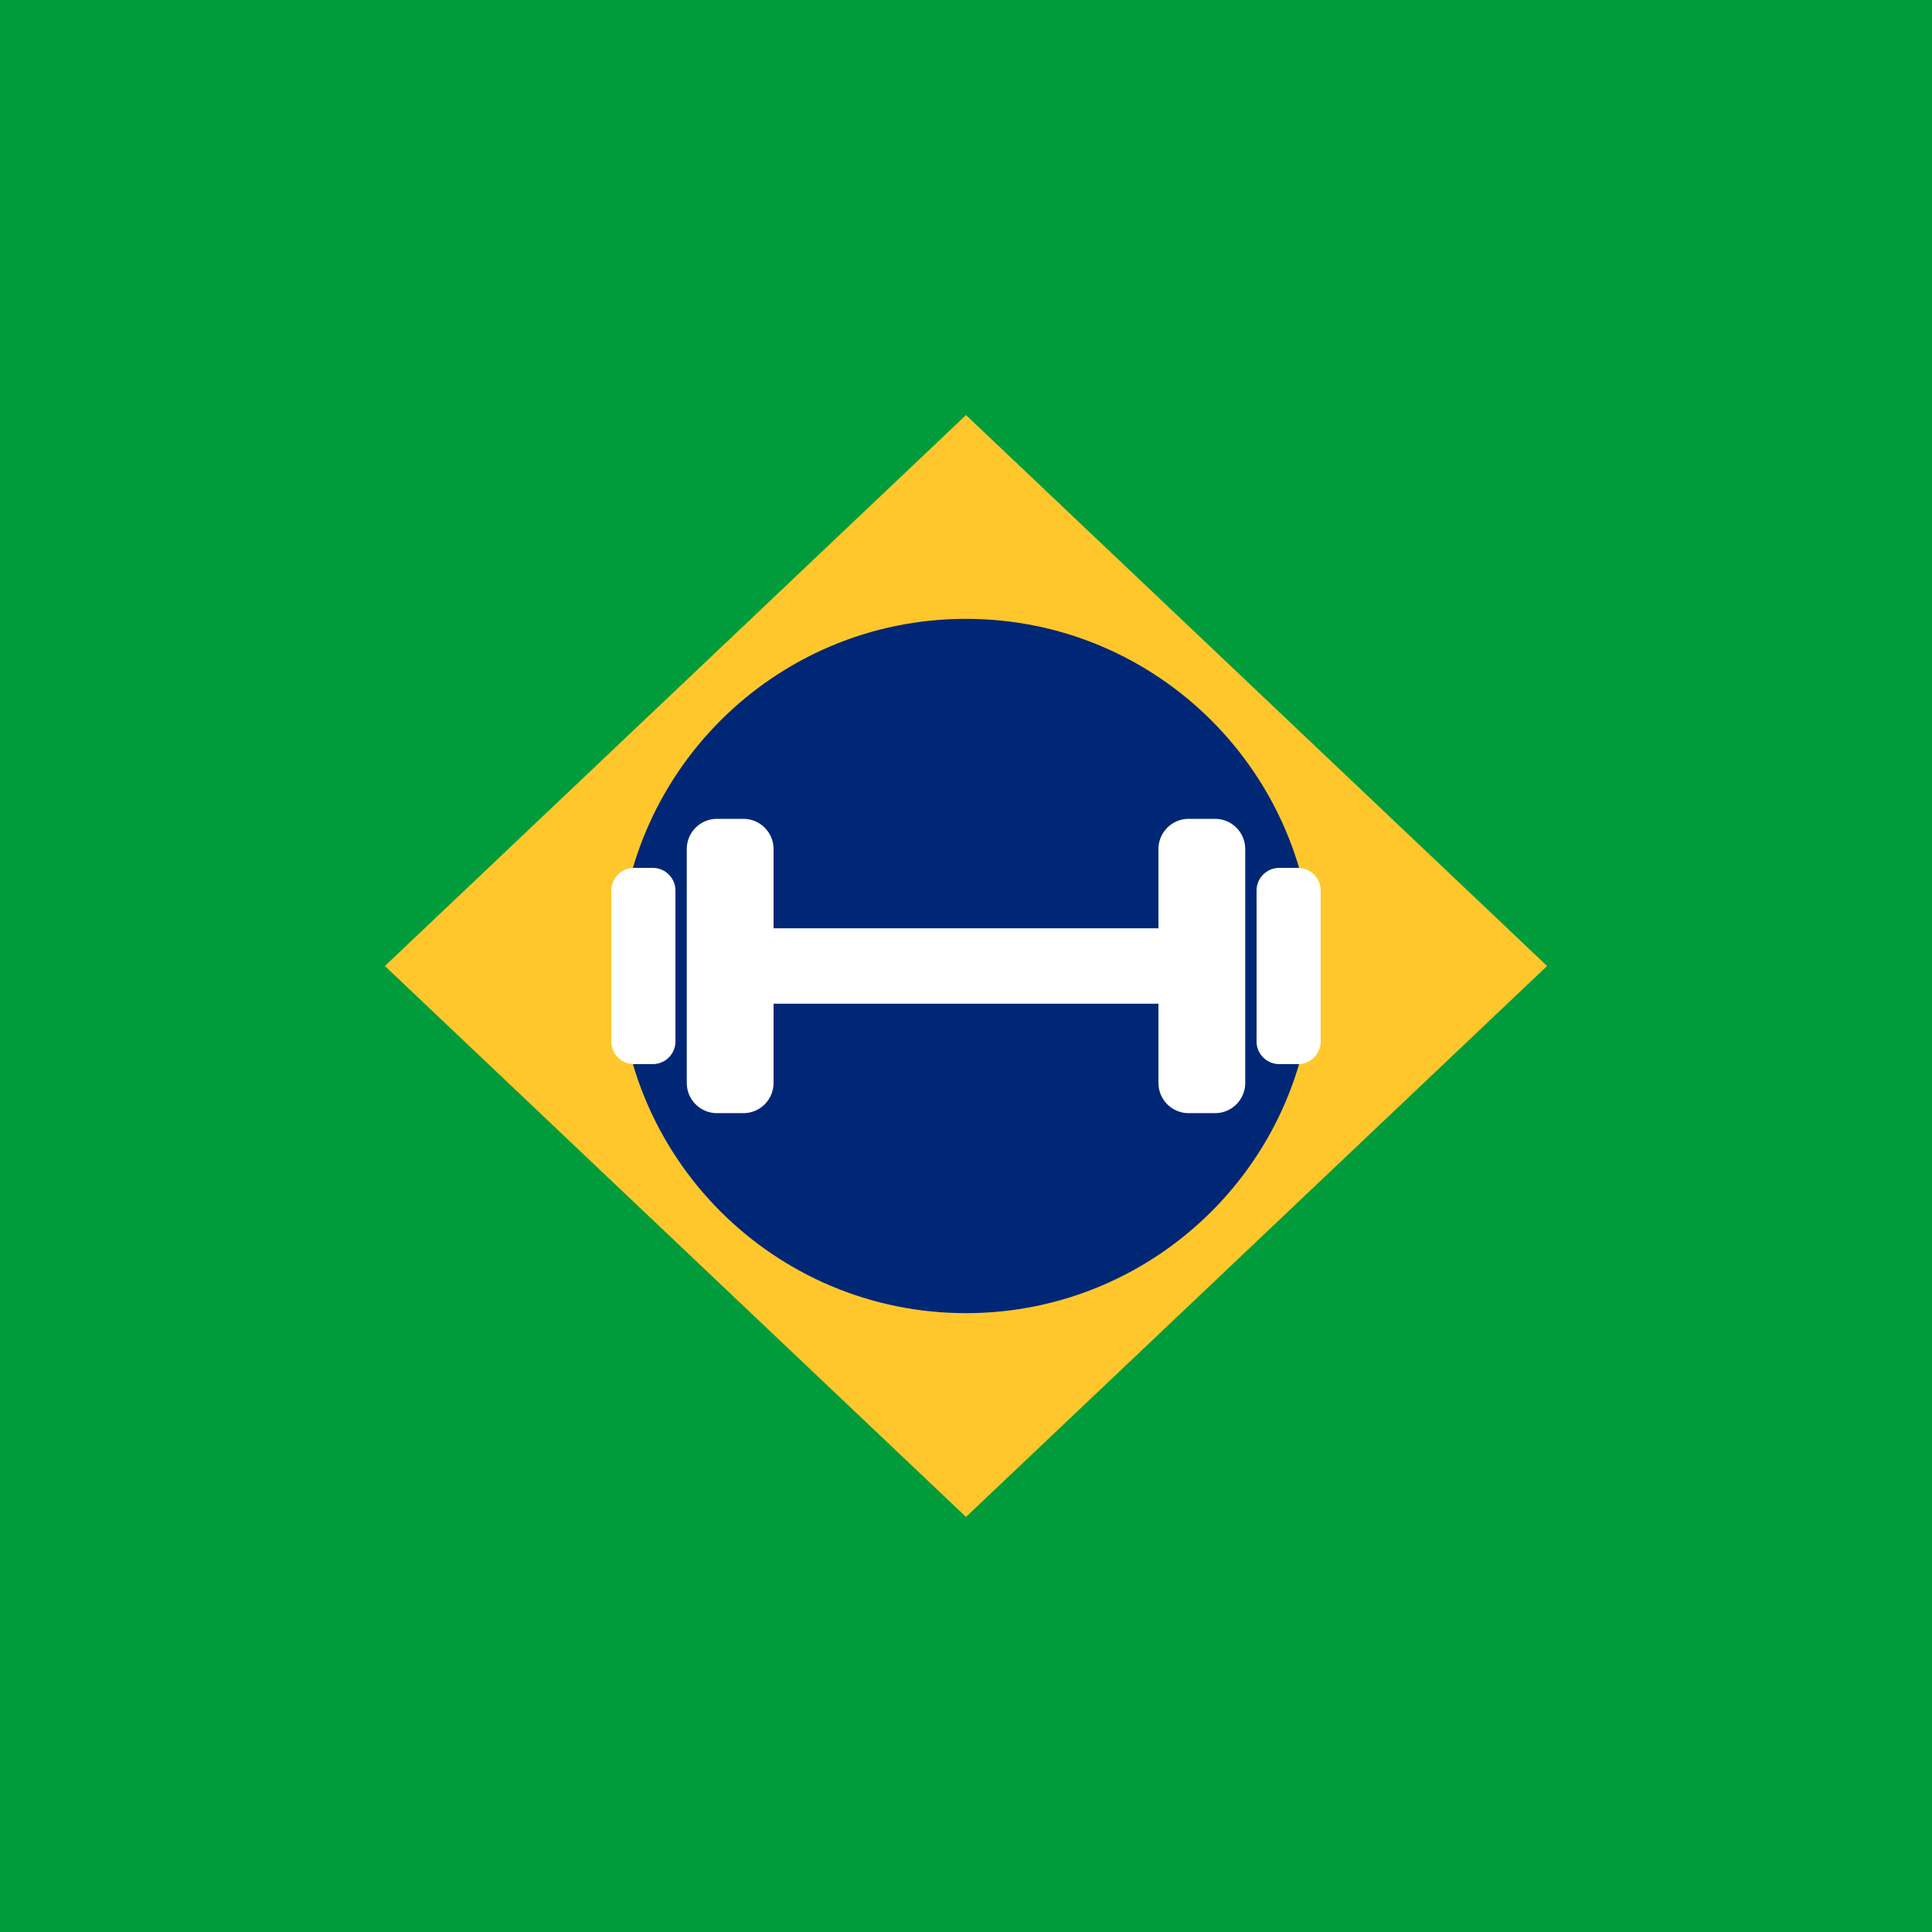
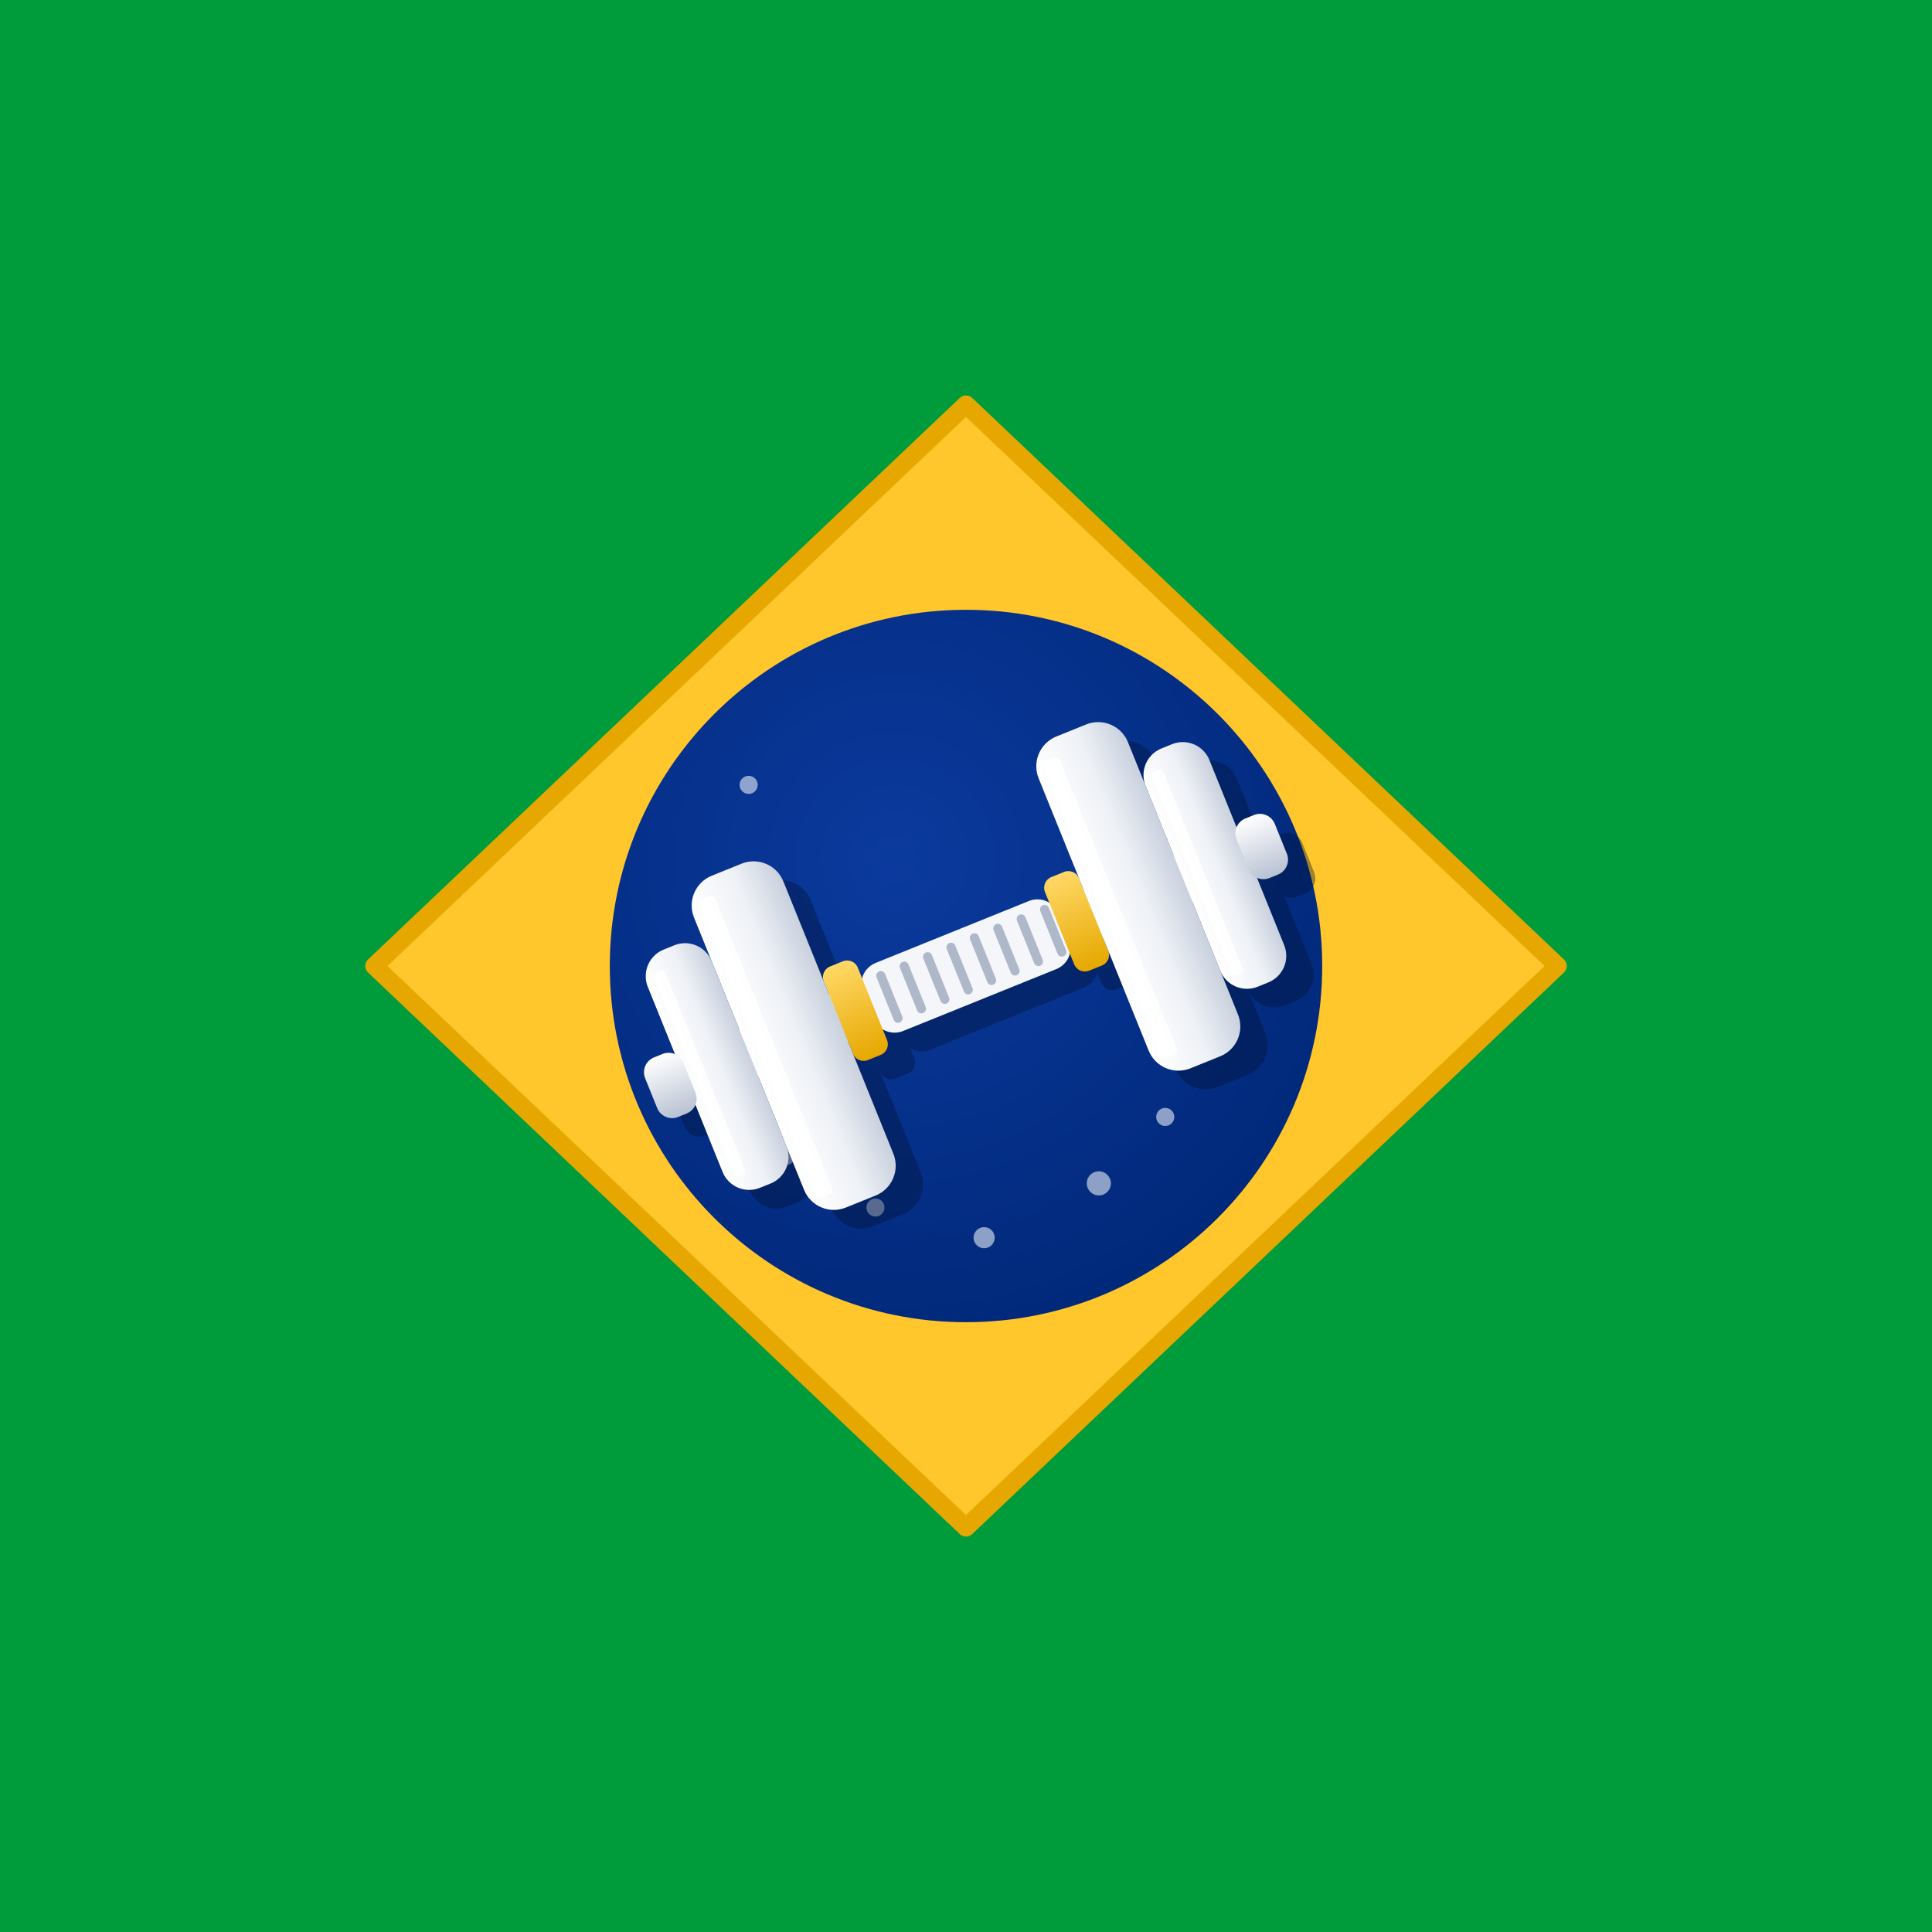
<svg xmlns="http://www.w3.org/2000/svg" viewBox="0 0 512 512">
+   <defs>
+     <linearGradient id="bt-plate" x1="0" y1="0" x2="1" y2="0">
+       <stop offset="0" stop-color="#FFFFFF" />
+       <stop offset="0.55" stop-color="#EEF1F6" />
+       <stop offset="1" stop-color="#C9D1DE" />
+     </linearGradient>
+     <linearGradient id="bt-bar" x1="0" y1="0" x2="0" y2="1">
+       <stop offset="0" stop-color="#FFFFFF" />
+       <stop offset="1" stop-color="#B8C2D3" />
+     </linearGradient>
+     <linearGradient id="bt-collar" x1="0" y1="0" x2="0" y2="1">
+       <stop offset="0" stop-color="#FFD866" />
+       <stop offset="1" stop-color="#E6A800" />
+     </linearGradient>
+     <radialGradient id="bt-sky" cx="0.4" cy="0.35" r="0.75">
+       <stop offset="0" stop-color="#0B3A9E" />
+       <stop offset="1" stop-color="#002776" />
+     </radialGradient>
+   </defs>
  <rect width="512" height="512" fill="#009C3B" />
-   <path d="M256 110 L410 256 L256 402 L102 256 Z" fill="#FFC72C" />
-   <circle cx="256" cy="256" r="92" fill="#002776" />
-   <g fill="#FFFFFF">
-     <rect x="194" y="246" width="124" height="20" rx="6" />
-     <rect x="182" y="217" width="23" height="78" rx="8" />
-     <rect x="307" y="217" width="23" height="78" rx="8" />
-     <rect x="162" y="230" width="17" height="52" rx="6" />
-     <rect x="333" y="230" width="17" height="52" rx="6" />
+   <g transform="translate(256 256) scale(0.8) translate(-256 -256)">
+     <path d="M256 70 L452 256 L256 442 L60 256 Z" fill="#FFC72C" />
+     <path d="M256 70 L452 256 L256 442 L60 256 Z" fill="none" stroke="#E6A800" stroke-width="6" stroke-linejoin="round" />
+     <circle cx="256" cy="256" r="118" fill="url(#bt-sky)" />
+     <circle cx="196" cy="318" r="4" fill="#FFFFFF" opacity="0.55" />
+     <circle cx="226" cy="336" r="3" fill="#FFFFFF" opacity="0.55" />
+     <circle cx="300" cy="328" r="4" fill="#FFFFFF" opacity="0.55" />
+     <circle cx="322" cy="306" r="3" fill="#FFFFFF" opacity="0.55" />
+     <circle cx="262" cy="346" r="3.5" fill="#FFFFFF" opacity="0.55" />
+     <circle cx="184" cy="196" r="3" fill="#FFFFFF" opacity="0.55" />
+     <circle cx="330" cy="190" r="3" fill="#FFFFFF" opacity="0.55" />
+     <g transform="rotate(-22 256 256) translate(256 256) scale(0.76) translate(-256 -256)">
+       <g transform="translate(8 12)" opacity="0.38">
+         <rect x="124" y="245" width="264" height="22" rx="11" fill="#000F33" />
+         <rect x="210" y="240" width="92" height="32" rx="10" fill="#000F33" />
+         <rect x="218" y="244" width="4" height="24" rx="2" fill="#000F33" />
+         <rect x="229" y="244" width="4" height="24" rx="2" fill="#000F33" />
+         <rect x="240" y="244" width="4" height="24" rx="2" fill="#000F33" />
+         <rect x="251" y="244" width="4" height="24" rx="2" fill="#000F33" />
+         <rect x="262" y="244" width="4" height="24" rx="2" fill="#000F33" />
+         <rect x="273" y="244" width="4" height="24" rx="2" fill="#000F33" />
+         <rect x="284" y="244" width="4" height="24" rx="2" fill="#000F33" />
+         <rect x="295" y="244" width="4" height="24" rx="2" fill="#000F33" />
+         <rect x="196" y="234" width="16" height="44" rx="5" fill="#000F33" />
+         <rect x="300" y="234" width="16" height="44" rx="5" fill="#000F33" />
+         <rect x="154" y="178.0" width="42" height="156" rx="14" fill="#000F33" />
+         <rect x="158" y="186.0" width="7.6" height="140" rx="2" fill="#000F33" />
+         <rect x="316" y="178.0" width="42" height="156" rx="14" fill="#000F33" />
+         <rect x="320" y="186.0" width="7.6" height="140" rx="2" fill="#000F33" />
+         <rect x="124" y="200.0" width="30" height="112" rx="12.5" fill="#000F33" />
+         <rect x="128" y="208.0" width="5.4" height="96" rx="2" fill="#000F33" />
+         <rect x="358" y="200.0" width="30" height="112" rx="12.5" fill="#000F33" />
+         <rect x="362" y="208.0" width="5.4" height="96" rx="2" fill="#000F33" />
+         <rect x="108" y="242" width="18" height="28" rx="7" fill="#000F33" />
+         <rect x="386" y="242" width="18" height="28" rx="7" fill="#000F33" />
+       </g>
+       <g>
+         <rect x="124" y="245" width="264" height="22" rx="11" fill="url(#bt-bar)" />
+         <rect x="210" y="240" width="92" height="32" rx="10" fill="#F4F6FA" />
+         <rect x="218" y="244" width="4" height="24" rx="2" fill="#AEB8C9" />
+         <rect x="229" y="244" width="4" height="24" rx="2" fill="#AEB8C9" />
+         <rect x="240" y="244" width="4" height="24" rx="2" fill="#AEB8C9" />
+         <rect x="251" y="244" width="4" height="24" rx="2" fill="#AEB8C9" />
+         <rect x="262" y="244" width="4" height="24" rx="2" fill="#AEB8C9" />
+         <rect x="273" y="244" width="4" height="24" rx="2" fill="#AEB8C9" />
+         <rect x="284" y="244" width="4" height="24" rx="2" fill="#AEB8C9" />
+         <rect x="295" y="244" width="4" height="24" rx="2" fill="#AEB8C9" />
+         <rect x="196" y="234" width="16" height="44" rx="5" fill="url(#bt-collar)" />
+         <rect x="300" y="234" width="16" height="44" rx="5" fill="url(#bt-collar)" />
+         <rect x="154" y="178.0" width="42" height="156" rx="14" fill="url(#bt-plate)" />
+         <rect x="158" y="186.0" width="7.6" height="140" rx="2" fill="#FFFFFF" opacity="0.9" />
+         <rect x="316" y="178.0" width="42" height="156" rx="14" fill="url(#bt-plate)" />
+         <rect x="320" y="186.0" width="7.6" height="140" rx="2" fill="#FFFFFF" opacity="0.9" />
+         <rect x="124" y="200.0" width="30" height="112" rx="12.5" fill="url(#bt-plate)" />
+         <rect x="128" y="208.0" width="5.4" height="96" rx="2" fill="#FFFFFF" opacity="0.9" />
+         <rect x="358" y="200.0" width="30" height="112" rx="12.5" fill="url(#bt-plate)" />
+         <rect x="362" y="208.0" width="5.4" height="96" rx="2" fill="#FFFFFF" opacity="0.9" />
+         <rect x="108" y="242" width="18" height="28" rx="7" fill="url(#bt-bar)" />
+         <rect x="386" y="242" width="18" height="28" rx="7" fill="url(#bt-bar)" />
+       </g>
+     </g>
  </g>
</svg>
